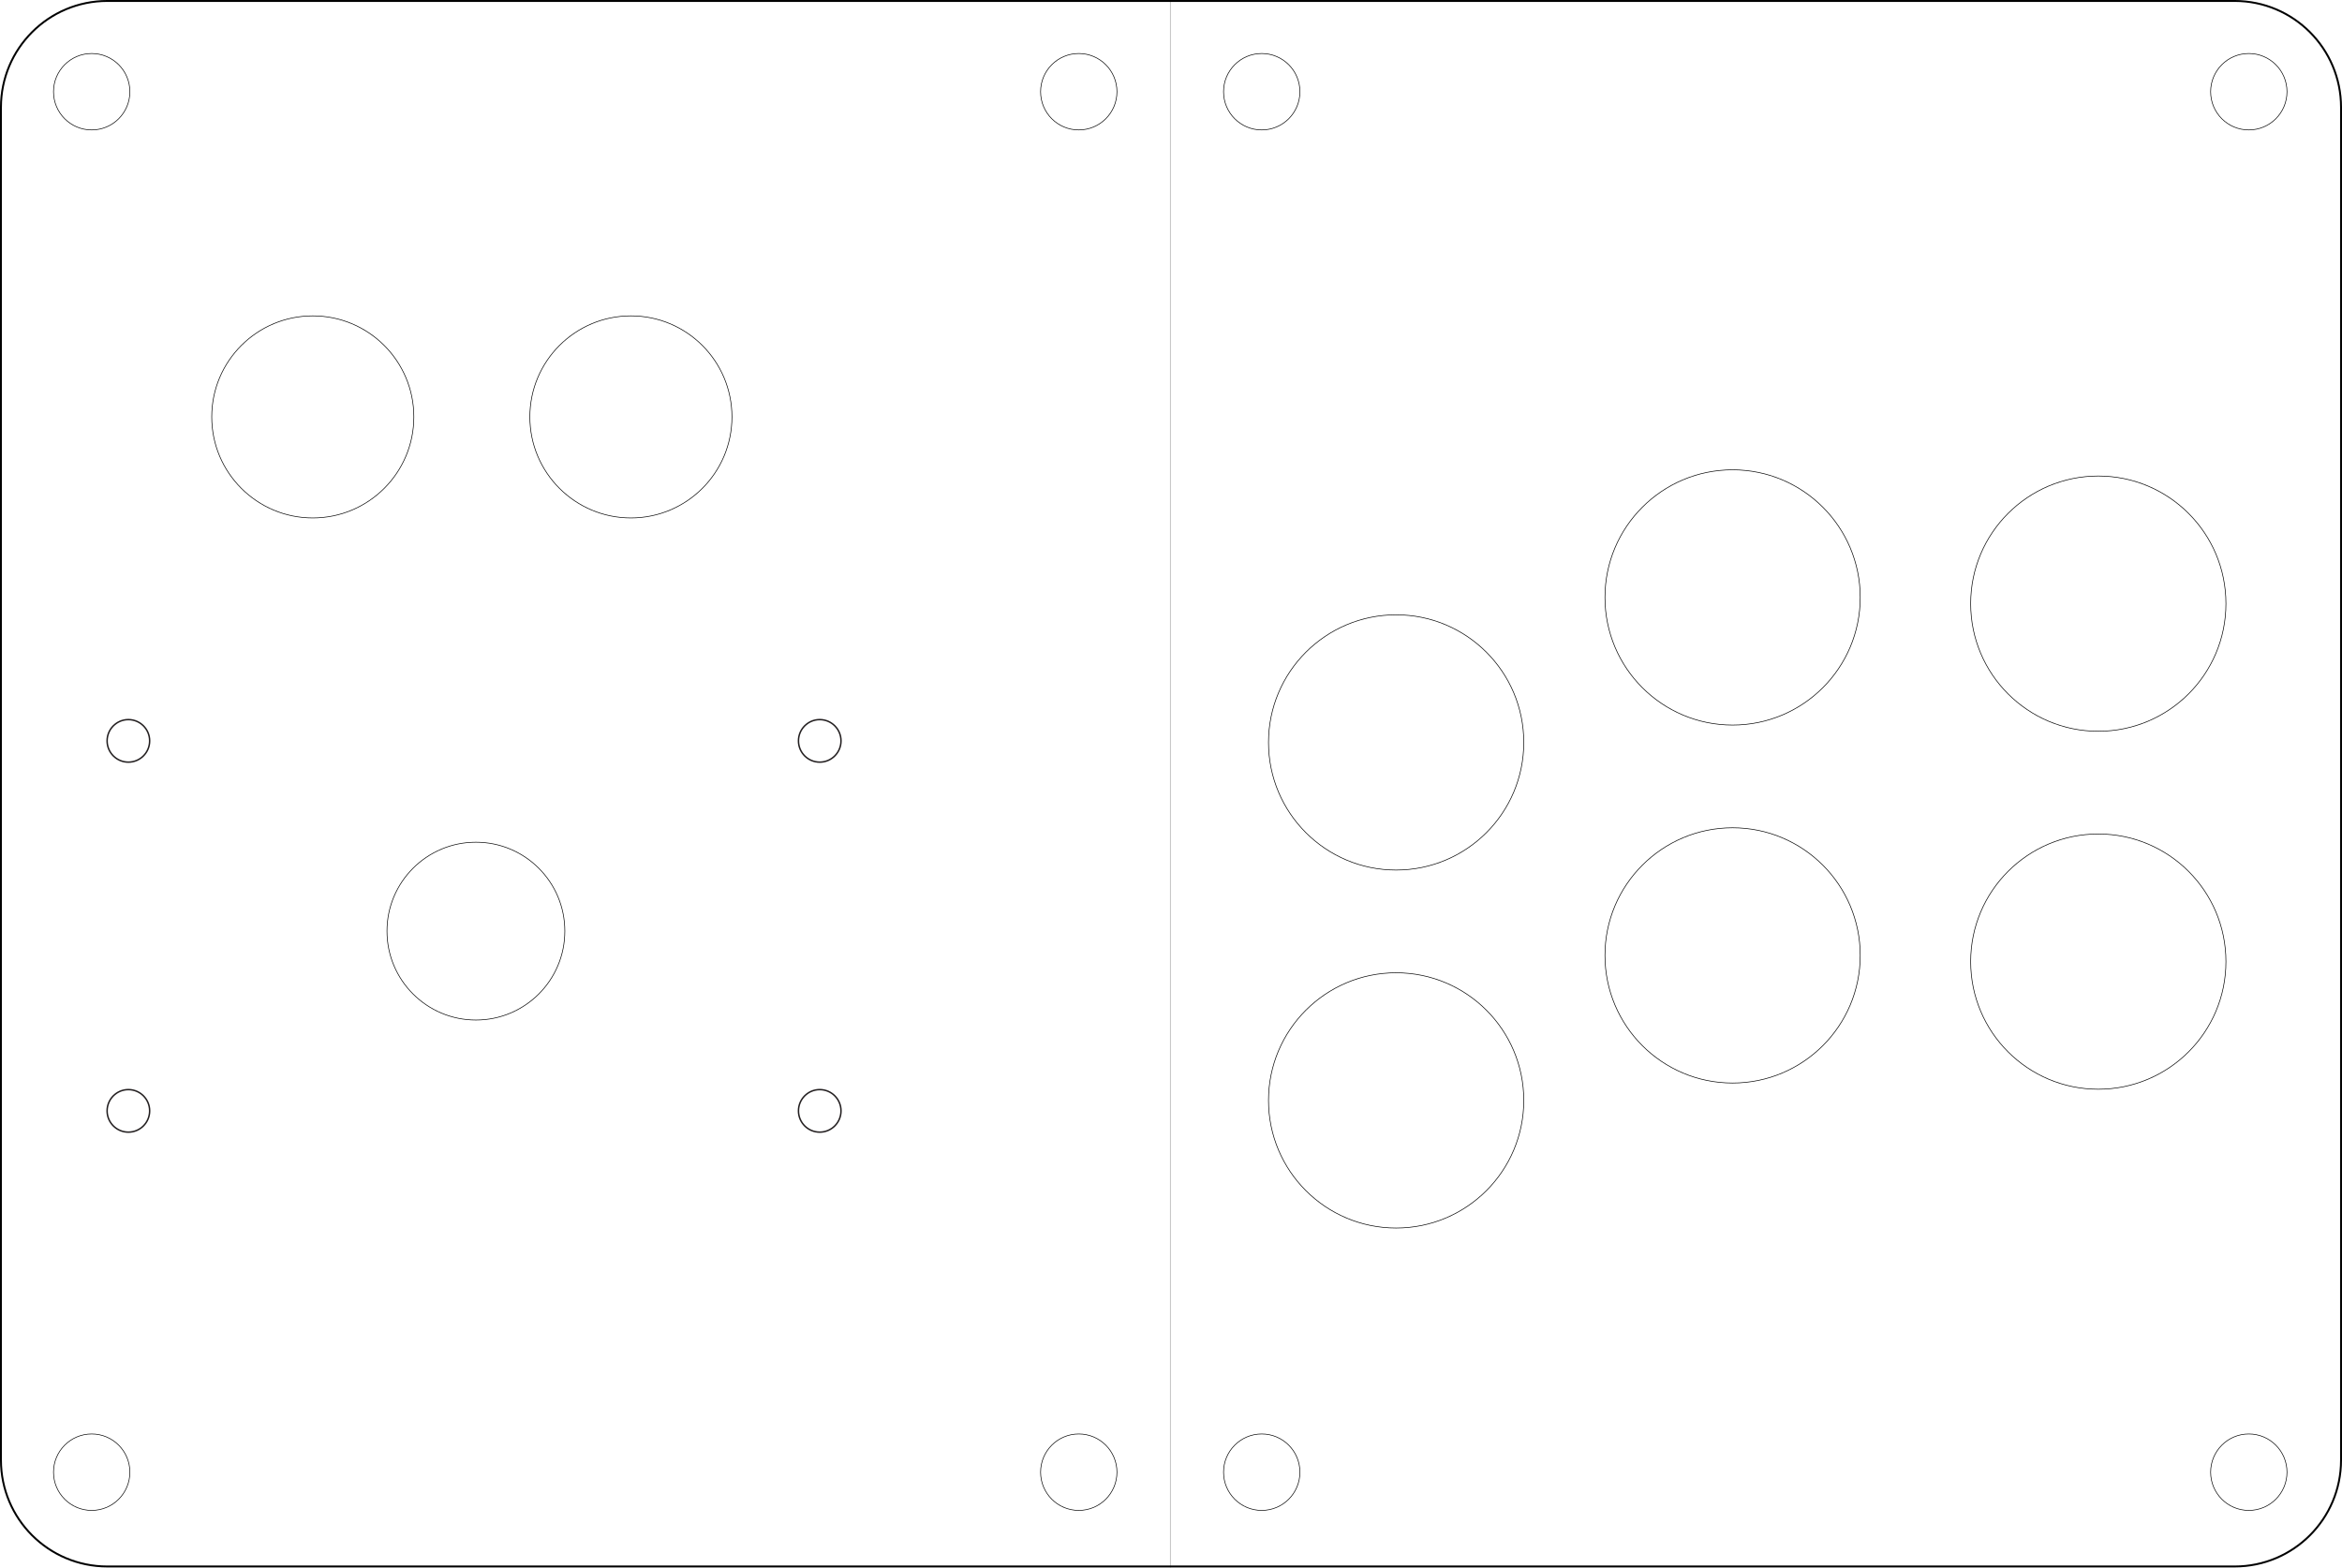
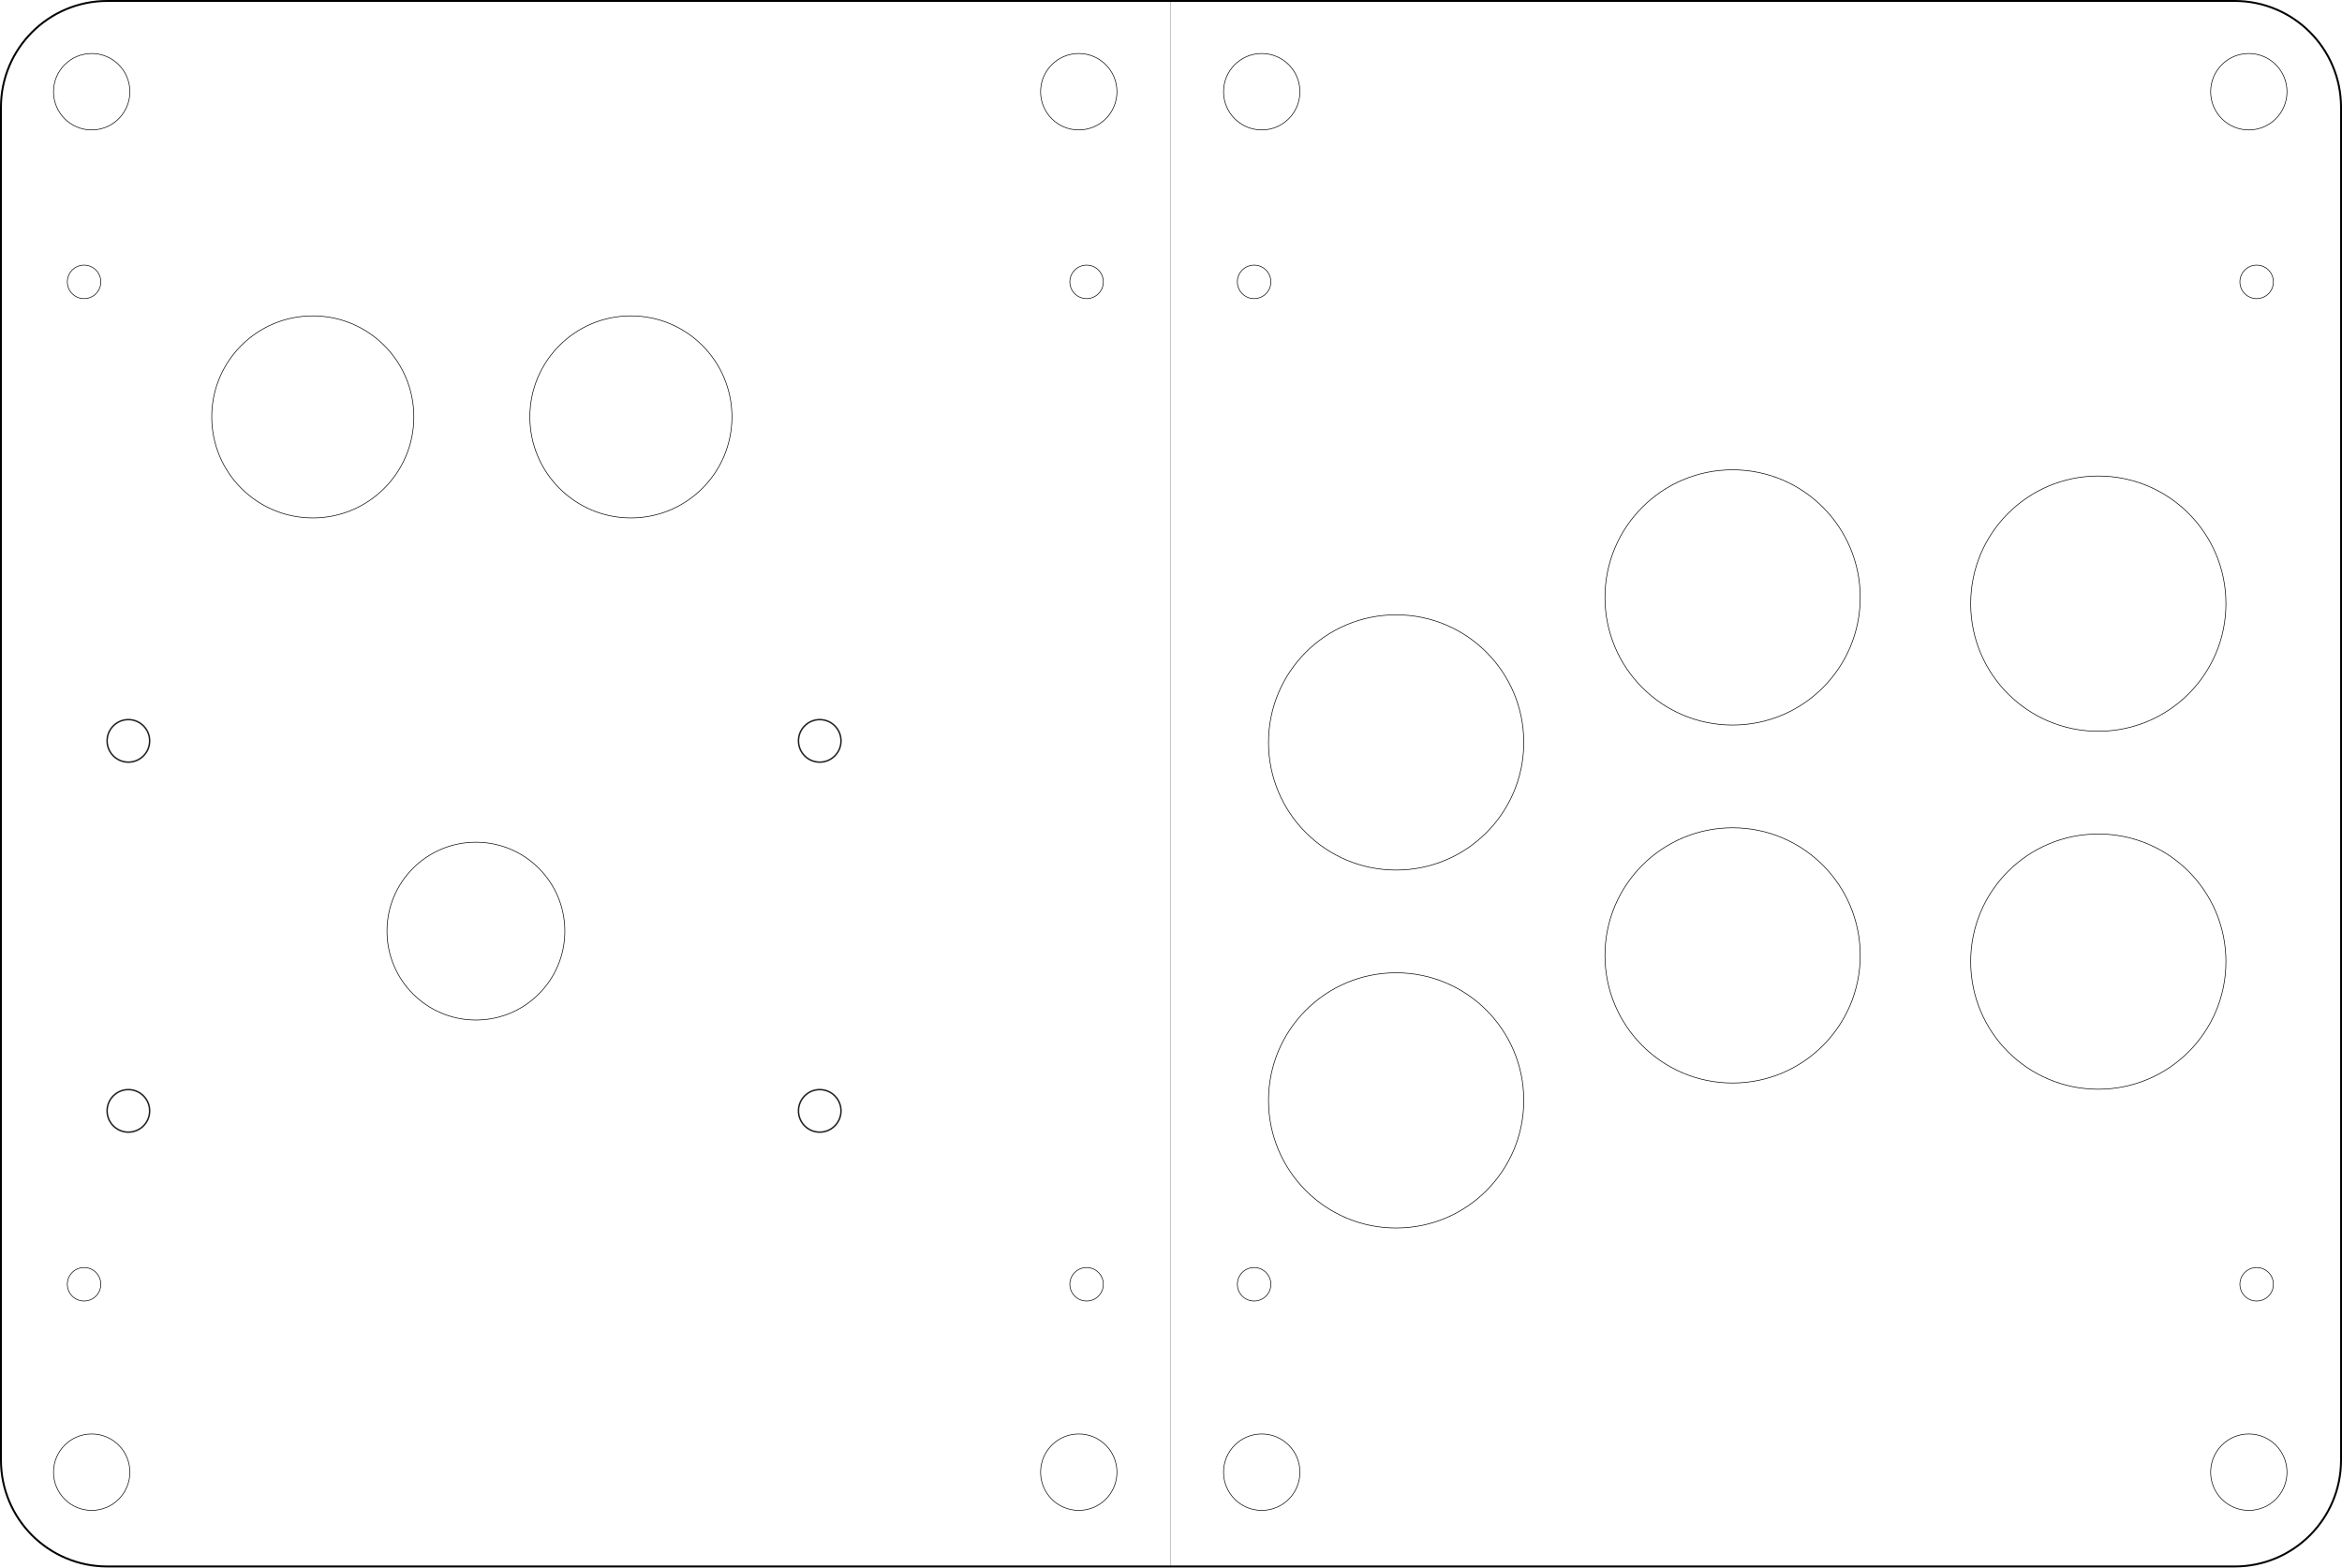
<svg xmlns="http://www.w3.org/2000/svg" width="11.009in" height="7.369in" viewBox="0 0 279.629 187.173" version="1.1" id="svg1331">
  <defs id="defs1325" />
  <g id="layer1">
    <rect style="fill:none;stroke:#000000;stroke-width:0.013;stroke-linejoin:round;stroke-miterlimit:2.613" id="rect2764" width="0.037" height="187.159" x="139.707" y="0.007" />
    <rect style="fill:none;stroke:#000000;stroke-width:0.229;stroke-linejoin:round;stroke-miterlimit:4;stroke-dasharray:none;stroke-opacity:1" id="rect1335" width="279.4" height="186.944" x="0.114" y="0.114" rx="12.7" ry="12.7" />
    <path d="m 166.695,73.416 c 8.417,0 15.239,6.823 15.239,15.24 0,8.417 -6.823,15.24 -15.239,15.24 -8.416,0 -15.239,-6.823 -15.239,-15.24 0,-8.417 6.823,-15.24 15.239,-15.24 z" style="fill:none;stroke:#000000;stroke-width:0.076;stroke-linecap:butt;stroke-linejoin:miter;stroke-miterlimit:2.613;stroke-dasharray:none;stroke-opacity:1" id="path1381" />
    <path d="m 206.868,56.102 c 8.417,0 15.239,6.823 15.239,15.24 0,8.417 -6.823,15.24 -15.239,15.24 -8.416,0 -15.239,-6.823 -15.239,-15.24 0,-8.417 6.823,-15.24 15.239,-15.24 z" style="fill:none;stroke:#000000;stroke-width:0.076;stroke-linecap:butt;stroke-linejoin:miter;stroke-miterlimit:2.613;stroke-dasharray:none;stroke-opacity:1" id="path1385" />
    <path d="m 250.533,56.843 c 8.417,0 15.239,6.823 15.239,15.24 0,8.417 -6.823,15.24 -15.239,15.24 -8.416,0 -15.239,-6.823 -15.239,-15.24 0,-8.417 6.823,-15.24 15.239,-15.24 z" style="fill:none;stroke:#000000;stroke-width:0.076;stroke-linecap:butt;stroke-linejoin:miter;stroke-miterlimit:2.613;stroke-dasharray:none;stroke-opacity:1" id="path1389" />
    <path d="m 166.695,116.163 c 8.417,0 15.239,6.823 15.239,15.24 0,8.417 -6.823,15.24 -15.239,15.24 -8.416,0 -15.239,-6.823 -15.239,-15.24 0,-8.417 6.823,-15.24 15.239,-15.24 z" style="fill:none;stroke:#000000;stroke-width:0.076;stroke-linecap:butt;stroke-linejoin:miter;stroke-miterlimit:2.613;stroke-dasharray:none;stroke-opacity:1" id="path1393" />
    <path d="m 206.868,98.848 c 8.417,0 15.239,6.823 15.239,15.24 0,8.417 -6.823,15.24 -15.239,15.24 -8.416,0 -15.239,-6.823 -15.239,-15.24 0,-8.417 6.823,-15.24 15.239,-15.24 z" style="fill:none;stroke:#000000;stroke-width:0.076;stroke-linecap:butt;stroke-linejoin:miter;stroke-miterlimit:2.613;stroke-dasharray:none;stroke-opacity:1" id="path1397" />
    <path d="m 250.533,99.589 c 8.417,0 15.239,6.823 15.239,15.24 0,8.417 -6.823,15.24 -15.239,15.24 -8.416,0 -15.239,-6.823 -15.239,-15.24 0,-8.417 6.823,-15.24 15.239,-15.24 z" style="fill:none;stroke:#000000;stroke-width:0.076;stroke-linecap:butt;stroke-linejoin:miter;stroke-miterlimit:2.613;stroke-dasharray:none;stroke-opacity:1" id="path1401" />
    <path d="m 37.346,37.719 c 6.663,0 12.065,5.402 12.065,12.065 0,6.663 -5.401,12.065 -12.065,12.065 -6.663,0 -12.065,-5.402 -12.065,-12.065 0,-6.663 5.401,-12.065 12.065,-12.065 z" style="fill:none;stroke:#000000;stroke-width:0.076;stroke-linecap:butt;stroke-linejoin:miter;stroke-miterlimit:2.613;stroke-dasharray:none;stroke-opacity:1" id="path1403" />
    <path d="m 75.329,37.719 c 6.663,0 12.065,5.402 12.065,12.065 0,6.663 -5.402,12.065 -12.065,12.065 -6.663,0 -12.065,-5.402 -12.065,-12.065 0,-6.663 5.402,-12.065 12.065,-12.065 z" style="fill:none;stroke:#000000;stroke-width:0.076;stroke-linecap:butt;stroke-linejoin:miter;stroke-miterlimit:2.613;stroke-dasharray:none;stroke-opacity:1" id="path1407" />
    <path d="m 56.823,100.571 c 5.863,0 10.617,4.753 10.617,10.617 0,5.864 -4.753,10.617 -10.617,10.617 -5.863,0 -10.617,-4.754 -10.617,-10.617 0,-5.864 4.753,-10.617 10.617,-10.617 z" style="fill:none;stroke:#000000;stroke-width:0.076;stroke-linecap:butt;stroke-linejoin:miter;stroke-miterlimit:2.613;stroke-dasharray:none;stroke-opacity:1" id="path1375" />
    <path d="m 12.788,132.652 c 0,-1.403 1.137,-2.54 2.54,-2.54 1.403,0 2.54,1.137 2.54,2.54 0,1.403 -1.137,2.54 -2.54,2.54 -1.403,0 -2.54,-1.137 -2.54,-2.54 z" style="fill:none;stroke:#231f20;stroke-width:0.176;stroke-linecap:butt;stroke-linejoin:miter;stroke-miterlimit:2.613;stroke-dasharray:none;stroke-opacity:1" id="path1461" />
    <path d="m 12.788,88.469 c 0,1.403 1.137,2.54 2.54,2.54 1.403,0 2.54,-1.137 2.54,-2.54 0,-1.403 -1.137,-2.54 -2.54,-2.54 -1.403,0 -2.54,1.137 -2.54,2.54 z" style="fill:none;stroke:#231f20;stroke-width:0.176;stroke-linecap:butt;stroke-linejoin:miter;stroke-miterlimit:2.613;stroke-dasharray:none;stroke-opacity:1" id="path1463" />
    <path d="m 100.415,132.652 c 0,-1.403 -1.137,-2.54 -2.54,-2.54 -1.403,0 -2.54,1.137 -2.54,2.54 0,1.403 1.137,2.54 2.54,2.54 1.403,0 2.54,-1.137 2.54,-2.54 z" style="fill:none;stroke:#231f20;stroke-width:0.176;stroke-linecap:butt;stroke-linejoin:miter;stroke-miterlimit:2.613;stroke-dasharray:none;stroke-opacity:1" id="path1465" />
    <path d="m 100.415,88.469 c 0,1.403 -1.137,2.54 -2.54,2.54 -1.403,0 -2.54,-1.137 -2.54,-2.54 0,-1.403 1.137,-2.54 2.54,-2.54 1.403,0 2.54,1.137 2.54,2.54 z" style="fill:none;stroke:#231f20;stroke-width:0.176;stroke-linecap:butt;stroke-linejoin:miter;stroke-miterlimit:2.613;stroke-dasharray:none;stroke-opacity:1" id="path1467" />
    <g id="g3069" transform="translate(213.8087,-201.2815)">
      <path d="m -202.861,216.798 c 2.518,0 4.559,-2.043 4.559,-4.564 1e-4,-2.521 -2.041,-4.564 -4.559,-4.564 -2.518,0 -4.559,2.043 -4.559,4.564 0,2.521 2.041,4.564 4.559,4.564 z" style="fill:none;stroke:#000000;stroke-width:0.076;stroke-linecap:butt;stroke-linejoin:bevel;stroke-miterlimit:2.613;stroke-dasharray:none;stroke-opacity:1" id="path122-3-14" />
      <path d="m 54.695,216.798 c 2.518,0 4.559,-2.043 4.559,-4.564 1e-4,-2.521 -2.041,-4.564 -4.559,-4.564 -2.518,0 -4.559,2.043 -4.559,4.564 0,2.521 2.041,4.564 4.559,4.564 z" style="fill:none;stroke:#000000;stroke-width:0.076;stroke-linecap:butt;stroke-linejoin:bevel;stroke-miterlimit:2.613;stroke-dasharray:none;stroke-opacity:1" id="path122-3-1-86" />
      <path d="m -85.005,216.798 c 2.518,0 4.559,-2.043 4.559,-4.564 1e-4,-2.521 -2.041,-4.564 -4.559,-4.564 -2.518,0 -4.559,2.043 -4.559,4.564 0,2.521 2.041,4.564 4.559,4.564 z" style="fill:none;stroke:#000000;stroke-width:0.076;stroke-linecap:butt;stroke-linejoin:bevel;stroke-miterlimit:2.613;stroke-dasharray:none;stroke-opacity:1" id="path122-3-1-8" />
      <path d="m -63.161,216.798 c 2.518,0 4.559,-2.043 4.559,-4.564 1e-4,-2.521 -2.041,-4.564 -4.559,-4.564 -2.518,0 -4.559,2.043 -4.559,4.564 0,2.521 2.041,4.564 4.559,4.564 z" style="fill:none;stroke:#000000;stroke-width:0.076;stroke-linecap:butt;stroke-linejoin:bevel;stroke-miterlimit:2.613;stroke-dasharray:none;stroke-opacity:1" id="path122-3-1-8-1" />
    </g>
    <g id="g3069-3" transform="translate(213.8087,-36.43547)">
      <path d="m -202.861,216.798 c 2.518,0 4.559,-2.043 4.559,-4.564 1e-4,-2.521 -2.041,-4.564 -4.559,-4.564 -2.518,0 -4.559,2.043 -4.559,4.564 0,2.521 2.041,4.564 4.559,4.564 z" style="fill:none;stroke:#000000;stroke-width:0.076;stroke-linecap:butt;stroke-linejoin:bevel;stroke-miterlimit:2.613;stroke-dasharray:none;stroke-opacity:1" id="path122-3-14-8" />
      <path d="m 54.695,216.798 c 2.518,0 4.559,-2.043 4.559,-4.564 1e-4,-2.521 -2.041,-4.564 -4.559,-4.564 -2.518,0 -4.559,2.043 -4.559,4.564 0,2.521 2.041,4.564 4.559,4.564 z" style="fill:none;stroke:#000000;stroke-width:0.076;stroke-linecap:butt;stroke-linejoin:bevel;stroke-miterlimit:2.613;stroke-dasharray:none;stroke-opacity:1" id="path122-3-1-86-1" />
      <path d="m -85.005,216.798 c 2.518,0 4.559,-2.043 4.559,-4.564 1e-4,-2.521 -2.041,-4.564 -4.559,-4.564 -2.518,0 -4.559,2.043 -4.559,4.564 0,2.521 2.041,4.564 4.559,4.564 z" style="fill:none;stroke:#000000;stroke-width:0.076;stroke-linecap:butt;stroke-linejoin:bevel;stroke-miterlimit:2.613;stroke-dasharray:none;stroke-opacity:1" id="path122-3-1-8-0" />
      <path d="m -63.161,216.798 c 2.518,0 4.559,-2.043 4.559,-4.564 1e-4,-2.521 -2.041,-4.564 -4.559,-4.564 -2.518,0 -4.559,2.043 -4.559,4.564 0,2.521 2.041,4.564 4.559,4.564 z" style="fill:none;stroke:#000000;stroke-width:0.076;stroke-linecap:butt;stroke-linejoin:bevel;stroke-miterlimit:2.613;stroke-dasharray:none;stroke-opacity:1" id="path122-3-1-8-1-8" />
    </g>
+     <circle style="fill:none;stroke:#000000;stroke-width:0.076;stroke-linejoin:round;stroke-miterlimit:2.613" id="path6315" cx="10.038" cy="33.66" r="2" />
+     <circle style="fill:none;stroke:#000000;stroke-width:0.076;stroke-linejoin:round;stroke-miterlimit:2.613" id="path6315-8" cx="10.038" cy="153.36" r="2" />
+     <circle style="fill:none;stroke:#000000;stroke-width:0.076;stroke-linejoin:round;stroke-miterlimit:2.613" id="path6315-9" cx="129.738" cy="153.36" r="2" />
+     <circle style="fill:none;stroke:#000000;stroke-width:0.076;stroke-linejoin:round;stroke-miterlimit:2.613" id="path6315-95" cx="129.738" cy="33.66" r="2" />
+     <circle style="fill:none;stroke:#000000;stroke-width:0.076;stroke-linejoin:round;stroke-miterlimit:2.613" id="path6315-3" cx="149.738" cy="33.66" r="2" />
+     <circle style="fill:none;stroke:#000000;stroke-width:0.076;stroke-linejoin:round;stroke-miterlimit:2.613" id="path6315-8-6" cx="149.738" cy="153.36" r="2" />
+     <circle style="fill:none;stroke:#000000;stroke-width:0.076;stroke-linejoin:round;stroke-miterlimit:2.613" id="path6315-9-9" cx="269.438" cy="153.36" r="2" />
+     <circle style="fill:none;stroke:#000000;stroke-width:0.076;stroke-linejoin:round;stroke-miterlimit:2.613" id="path6315-95-3" cx="269.438" cy="33.66" r="2" />
  </g>
</svg>
